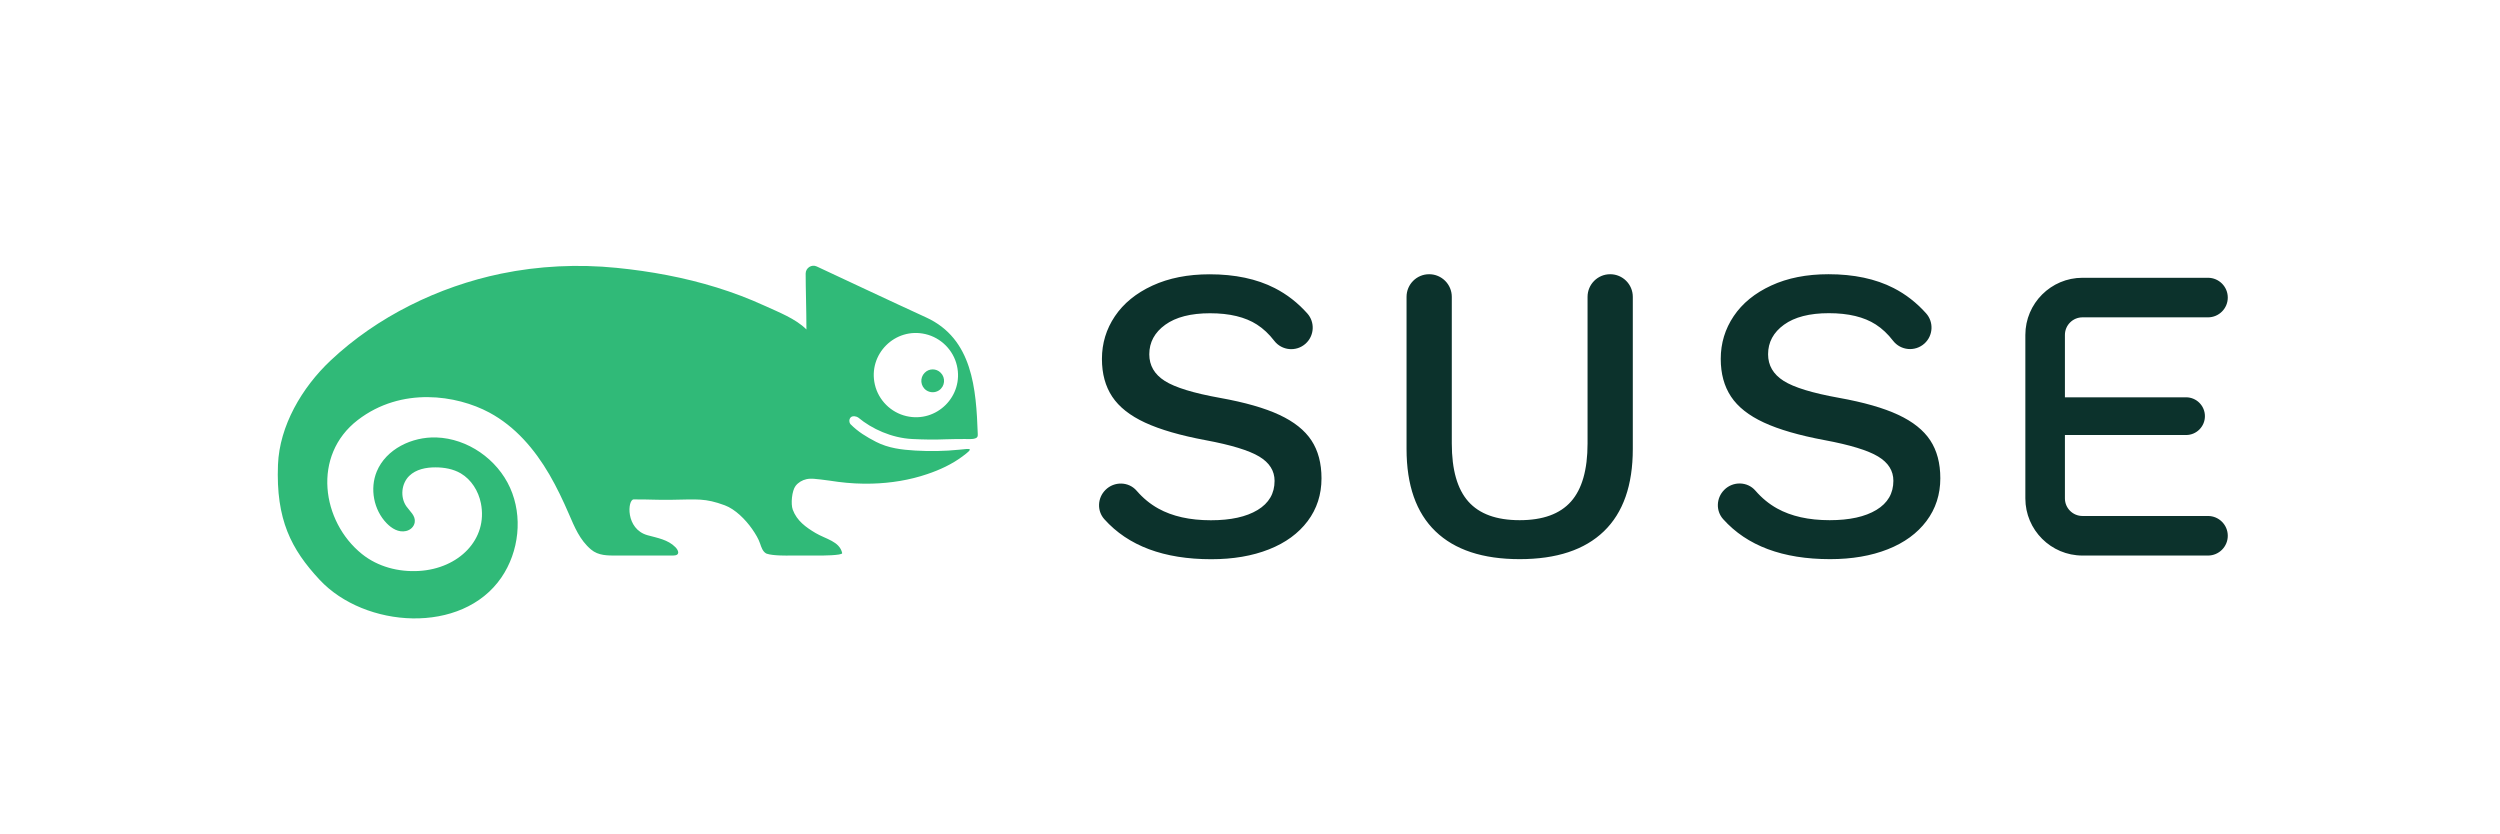
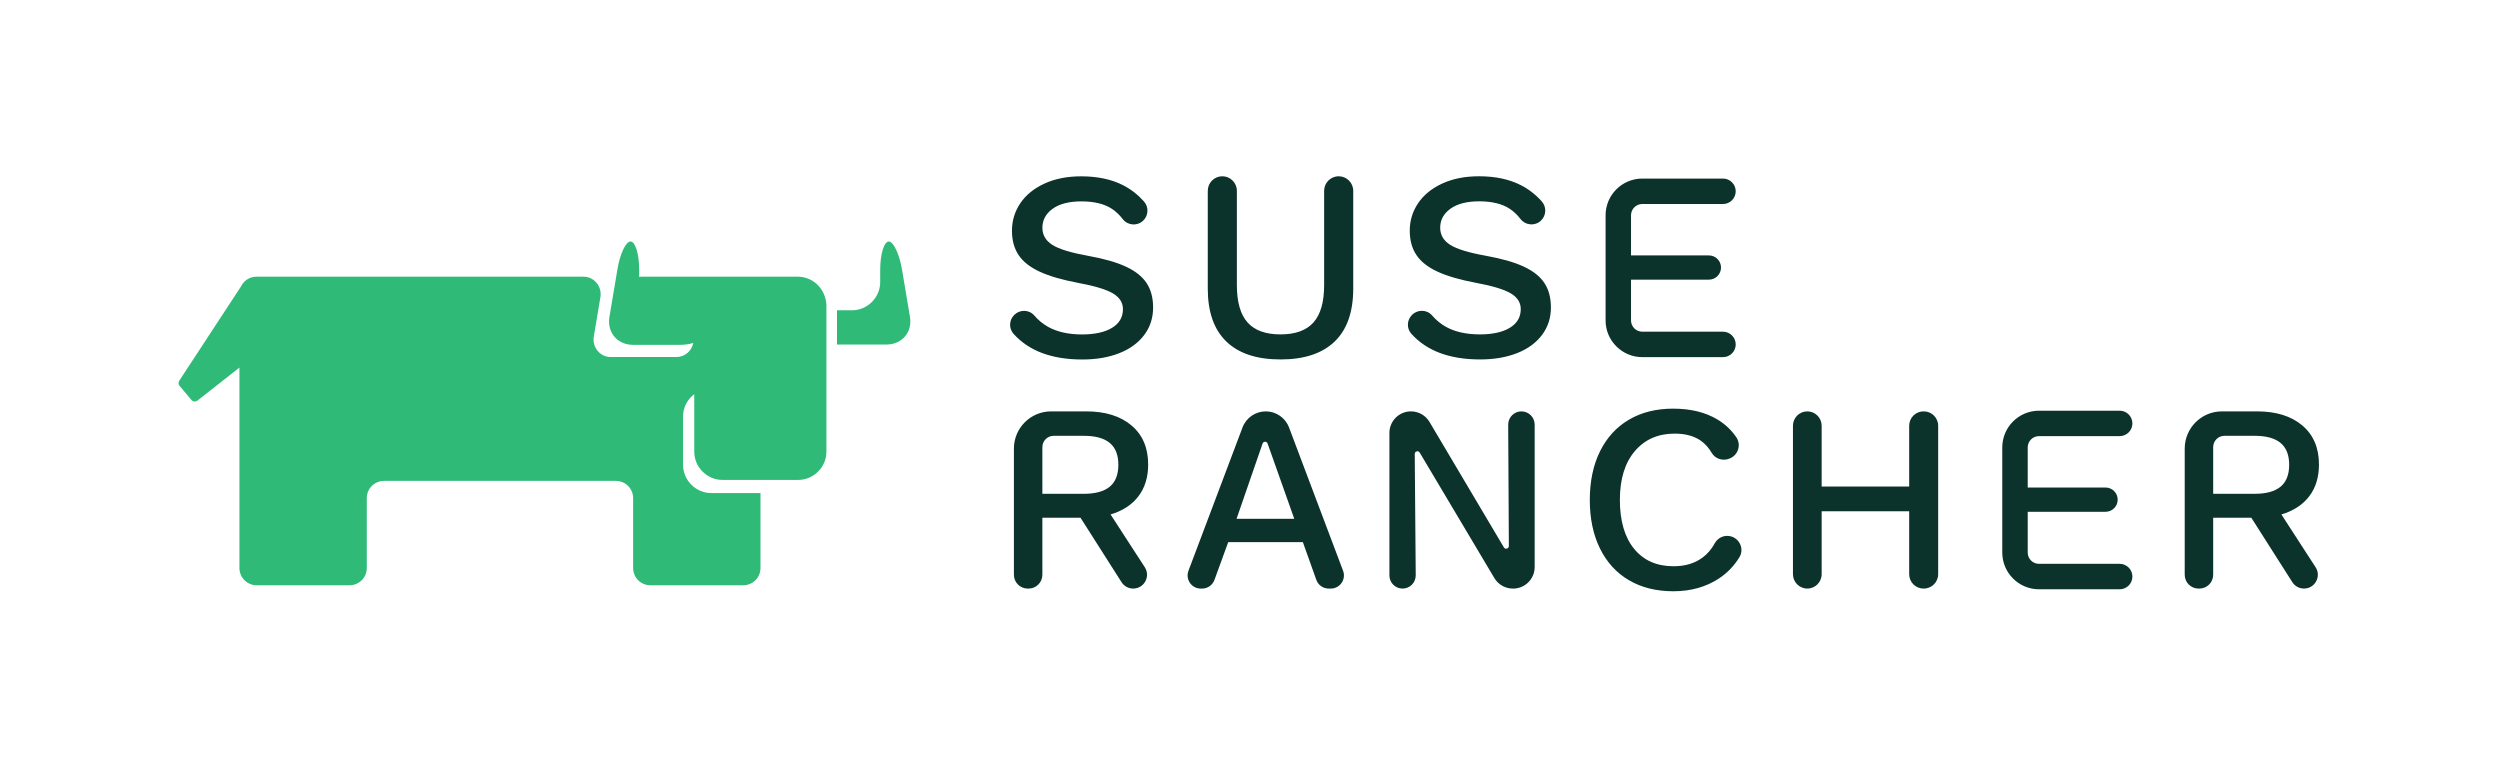
- <svg xmlns="http://www.w3.org/2000/svg" version="1.1" x="0" y="0" width="270" height="90" viewBox="0, 0, 270, 90">
+ <svg xmlns="http://www.w3.org/2000/svg" version="1.1" x="0" y="0" width="420" height="129" viewBox="0, 0, 420, 129">
  <g id="Layer_1">
    <g>
-       <path d="M238.462,55.726 L224.907,55.726 C223.862,55.726 223.011,54.876 223.011,53.83 L223.011,46.982 L236.095,46.982 C237.219,46.982 238.131,46.071 238.131,44.946 C238.131,43.821 237.219,42.909 236.095,42.909 L223.011,42.909 L223.011,36.17 C223.011,35.124 223.862,34.273 224.907,34.273 L238.462,34.273 C239.642,34.273 240.6,33.318 240.6,32.137 C240.6,30.957 239.642,30 238.462,30 L224.907,30 C221.507,30 218.738,32.767 218.738,36.17 L218.738,53.83 C218.738,57.232 221.507,59.999 224.907,59.999 L238.462,59.999 C239.642,59.999 240.6,59.044 240.6,57.864 C240.6,56.683 239.642,55.726 238.462,55.726 M198.602,42.965 C195.736,42.45 193.743,41.842 192.628,41.132 C191.511,40.423 190.953,39.466 190.953,38.259 C190.953,36.963 191.526,35.898 192.672,35.068 C193.819,34.24 195.433,33.824 197.516,33.824 C199.628,33.824 201.317,34.23 202.585,35.046 C203.267,35.485 203.888,36.068 204.448,36.798 C205.274,37.866 206.833,38.008 207.837,37.104 C208.784,36.25 208.867,34.786 208.015,33.836 C206.987,32.688 205.818,31.779 204.508,31.109 C202.561,30.113 200.215,29.616 197.471,29.616 C195.117,29.616 193.058,30.022 191.294,30.837 C189.529,31.651 188.177,32.753 187.243,34.14 C186.307,35.529 185.84,37.067 185.84,38.757 C185.84,40.356 186.208,41.713 186.949,42.829 C187.687,43.947 188.873,44.881 190.502,45.635 C192.13,46.39 194.317,47.023 197.063,47.536 C199.809,48.05 201.732,48.637 202.833,49.301 C203.935,49.965 204.485,50.839 204.485,51.924 C204.485,53.283 203.875,54.332 202.651,55.071 C201.431,55.81 199.748,56.18 197.606,56.18 C195.343,56.18 193.45,55.758 191.926,54.912 C191.056,54.429 190.277,53.789 189.587,52.992 C188.719,51.985 187.161,51.961 186.222,52.901 L186.214,52.911 C185.354,53.769 185.288,55.162 186.099,56.066 C188.681,58.948 192.533,60.388 197.651,60.388 C200.004,60.388 202.079,60.033 203.875,59.324 C205.67,58.616 207.063,57.598 208.059,56.271 C209.056,54.943 209.554,53.404 209.554,51.653 C209.554,50.025 209.192,48.66 208.468,47.559 C207.743,46.458 206.59,45.537 205.005,44.799 C203.422,44.059 201.287,43.448 198.602,42.965 M131.77,42.974 C128.904,42.459 126.913,41.85 125.797,41.141 C124.68,40.432 124.123,39.474 124.123,38.266 C124.123,36.97 124.696,35.906 125.842,35.077 C126.989,34.248 128.603,33.832 130.685,33.832 C132.795,33.832 134.486,34.24 135.753,35.054 C136.437,35.493 137.058,36.077 137.618,36.806 C138.442,37.876 140.002,38.017 141.006,37.113 C141.954,36.258 142.036,34.794 141.184,33.845 C140.156,32.696 138.986,31.787 137.677,31.117 C135.731,30.122 133.384,29.624 130.639,29.624 C128.286,29.624 126.227,30.031 124.463,30.845 C122.697,31.659 121.347,32.762 120.412,34.15 C119.477,35.537 119.009,37.075 119.009,38.765 C119.009,40.364 119.377,41.723 120.118,42.837 C120.857,43.954 122.042,44.891 123.67,45.644 C125.299,46.399 127.487,47.032 130.232,47.545 C132.977,48.058 134.9,48.647 136.002,49.31 C137.103,49.973 137.654,50.848 137.654,51.934 C137.654,53.292 137.043,54.34 135.822,55.079 C134.599,55.819 132.917,56.188 130.776,56.188 C128.512,56.188 126.618,55.766 125.095,54.92 C124.226,54.438 123.446,53.798 122.758,53.001 C121.89,51.993 120.331,51.97 119.39,52.911 L119.383,52.919 C118.523,53.777 118.457,55.17 119.268,56.074 C121.85,58.957 125.701,60.396 130.821,60.396 C133.174,60.396 135.248,60.042 137.043,59.333 C138.838,58.625 140.233,57.605 141.229,56.278 C142.225,54.952 142.722,53.411 142.722,51.662 C142.722,50.033 142.36,48.669 141.636,47.567 C140.911,46.465 139.759,45.546 138.173,44.807 C136.59,44.067 134.456,43.457 131.77,42.974 M176.343,32.059 L176.343,48.487 C176.343,52.408 175.302,55.372 173.221,57.379 C171.139,59.386 168.107,60.388 164.126,60.388 C160.142,60.388 157.11,59.386 155.028,57.379 C152.947,55.372 151.907,52.408 151.907,48.487 L151.907,32.059 C151.907,30.709 152.999,29.616 154.349,29.616 C155.698,29.616 156.794,30.709 156.794,32.059 L156.794,47.898 C156.794,50.735 157.389,52.824 158.581,54.166 C159.773,55.508 161.62,56.18 164.126,56.18 C166.63,56.18 168.476,55.508 169.668,54.166 C170.86,52.824 171.456,50.735 171.456,47.898 L171.456,32.059 C171.456,30.709 172.551,29.616 173.899,29.616 C175.249,29.616 176.343,30.709 176.343,32.059" fill="#0C322C" />
-       <path d="M101.408,42.16 C101.003,42.429 100.461,42.429 100.055,42.16 C99.391,41.719 99.327,40.797 99.863,40.264 C100.339,39.771 101.124,39.771 101.6,40.263 C102.135,40.797 102.07,41.719 101.408,42.16 M103.344,39.473 C104.116,42.757 101.164,45.71 97.88,44.938 C96.208,44.546 94.881,43.219 94.488,41.548 C93.718,38.266 96.669,35.315 99.952,36.084 C101.623,36.475 102.951,37.801 103.344,39.473 M81.232,57.135 C81.607,57.674 81.919,58.195 82.094,58.716 C82.218,59.086 82.377,59.574 82.742,59.77 C82.762,59.781 82.78,59.791 82.802,59.797 C83.472,60.041 85.195,60 85.195,60 L88.364,60 C88.635,60.004 91.016,59.997 90.956,59.731 C90.669,58.458 89.197,58.23 88.076,57.564 C87.043,56.948 86.063,56.25 85.619,55.049 C85.387,54.429 85.524,52.999 85.923,52.478 C86.214,52.101 86.643,51.851 87.104,51.75 C87.615,51.641 88.145,51.735 88.656,51.787 C89.286,51.851 89.908,51.965 90.536,52.043 C91.748,52.201 92.972,52.264 94.194,52.231 C96.211,52.175 98.233,51.854 100.145,51.202 C101.48,50.754 102.795,50.148 103.93,49.305 C105.22,48.346 104.881,48.436 103.573,48.57 C102.007,48.73 100.427,48.754 98.856,48.661 C97.39,48.576 95.944,48.403 94.618,47.722 C93.574,47.183 92.677,46.643 91.849,45.808 C91.725,45.682 91.648,45.314 91.875,45.079 C92.095,44.851 92.561,44.983 92.704,45.105 C94.148,46.312 96.302,47.306 98.532,47.414 C99.738,47.474 100.911,47.496 102.118,47.444 C102.721,47.416 103.631,47.42 104.236,47.414 C104.548,47.41 105.399,47.5 105.558,47.169 C105.606,47.073 105.602,46.962 105.598,46.854 C105.421,42.028 105.064,36.585 100.014,34.278 C96.246,32.555 90.597,29.886 88.211,28.779 C87.658,28.516 87.011,28.932 87.011,29.548 C87.011,31.16 87.093,33.476 87.094,35.584 C85.951,34.42 84.026,33.685 82.559,33.011 C80.893,32.247 79.173,31.599 77.423,31.054 C73.9,29.963 70.254,29.291 66.587,28.927 C62.428,28.512 58.199,28.711 54.104,29.557 C47.36,30.955 40.731,34.198 35.699,38.941 C32.61,41.851 30.186,45.988 30.022,50.187 C29.788,56.13 31.453,59.321 34.513,62.61 C39.393,67.852 49.896,68.586 54.15,62.37 C56.064,59.572 56.479,55.777 55.09,52.684 C53.701,49.593 50.508,47.359 47.123,47.245 C44.496,47.158 41.697,48.494 40.69,50.923 C39.922,52.778 40.359,55.07 41.758,56.51 C42.303,57.072 43.041,57.532 43.847,57.352 C44.322,57.246 44.719,56.889 44.791,56.407 C44.897,55.696 44.275,55.235 43.892,54.689 C43.201,53.704 43.341,52.225 44.206,51.388 C44.936,50.681 46.017,50.472 47.033,50.475 C47.979,50.477 48.946,50.646 49.762,51.123 C50.909,51.798 51.671,53.034 51.935,54.34 C52.722,58.243 49.549,61.414 45.247,61.663 C43.046,61.793 40.806,61.215 39.088,59.832 C34.737,56.332 33.671,49.178 38.644,45.359 C43.365,41.734 49.325,42.668 52.839,44.552 C55.651,46.059 57.747,48.525 59.335,51.251 C60.132,52.622 60.811,54.055 61.441,55.51 C62.047,56.909 62.614,58.319 63.827,59.344 C64.63,60.024 65.621,60 66.673,60 L72.678,60 C73.494,60 73.295,59.456 72.943,59.096 C72.147,58.282 71.003,58.098 69.944,57.807 C67.523,57.141 67.77,53.936 68.44,53.936 C70.604,53.936 70.672,54.001 72.568,53.977 C75.304,53.939 76.132,53.78 78.272,54.571 C79.416,54.995 80.515,56.113 81.232,57.135" fill="#30BA78" />
+       <path d="M323.198,69.111 L323.155,69.111 C321.824,69.111 320.743,70.19 320.743,71.523 L320.743,81.741 L306.038,81.741 L306.038,71.523 C306.038,70.192 304.961,69.111 303.628,69.111 C302.296,69.111 301.216,70.19 301.216,71.523 L301.216,96.467 C301.216,97.797 302.294,98.879 303.628,98.879 C304.959,98.879 306.038,97.799 306.038,96.467 L306.038,85.89 L320.743,85.89 L320.743,96.467 C320.743,97.797 321.819,98.879 323.155,98.879 L323.198,98.879 C324.53,98.879 325.612,97.799 325.612,96.467 L325.612,71.523 C325.612,70.192 324.53,69.111 323.198,69.111 M292.232,93.595 C293.011,92.307 292.349,90.624 290.92,90.146 C289.819,89.778 288.623,90.264 288.07,91.284 C287.534,92.269 286.849,93.07 286.008,93.687 C284.703,94.651 283.083,95.13 281.159,95.13 C278.331,95.13 276.123,94.152 274.529,92.199 C272.937,90.245 272.14,87.507 272.14,83.989 C272.14,80.498 272.974,77.771 274.643,75.801 C276.314,73.834 278.547,72.848 281.342,72.848 C283.178,72.848 284.665,73.26 285.809,74.089 C286.492,74.583 287.079,75.251 287.571,76.088 C288.182,77.129 289.507,77.507 290.611,77.015 L290.697,76.979 C292.046,76.374 292.534,74.692 291.705,73.468 C290.88,72.256 289.839,71.266 288.581,70.503 C286.551,69.27 284.048,68.653 281.072,68.653 C278.242,68.653 275.773,69.27 273.671,70.503 C271.566,71.739 269.943,73.511 268.799,75.827 C267.658,78.143 267.086,80.864 267.086,83.992 C267.086,87.12 267.658,89.841 268.799,92.155 C269.943,94.473 271.566,96.248 273.671,97.48 C275.778,98.716 278.257,99.331 281.115,99.331 C284.062,99.331 286.626,98.611 288.807,97.168 C290.214,96.234 291.354,95.046 292.232,93.595 M254.206,98.881 C256.204,98.881 257.825,97.262 257.825,95.259 L257.825,71.335 C257.825,70.107 256.83,69.111 255.6,69.111 C254.365,69.111 253.368,70.116 253.377,71.351 L253.488,91.733 C253.488,92.188 252.888,92.356 252.655,91.964 L240.157,70.886 C239.507,69.785 238.321,69.111 237.045,69.111 C235.041,69.111 233.42,70.734 233.42,72.734 L233.42,96.671 C233.42,97.894 234.411,98.881 235.632,98.881 C236.852,98.881 237.842,97.894 237.842,96.671 L237.677,76.265 C237.671,75.807 238.274,75.642 238.508,76.032 L251.047,97.106 C251.698,98.207 252.883,98.881 254.16,98.881 L254.206,98.881 M217.435,87.154 L212.955,74.509 C212.814,74.109 212.25,74.112 212.113,74.511 L207.742,87.154 z M218.881,91.079 L206.341,91.079 L204.027,97.427 C203.71,98.301 202.877,98.881 201.95,98.881 L201.73,98.881 C200.185,98.881 199.115,97.337 199.661,95.891 L208.743,71.811 C209.355,70.187 210.912,69.111 212.65,69.111 C214.387,69.111 215.942,70.187 216.555,71.811 L225.637,95.891 C226.183,97.337 225.114,98.881 223.568,98.881 L223.223,98.881 C222.291,98.881 221.458,98.295 221.142,97.416 z M371.815,82.96 L378.76,82.96 C380.716,82.96 382.173,82.56 383.136,81.763 C384.099,80.966 384.58,79.741 384.58,78.087 C384.58,76.434 384.099,75.207 383.136,74.412 C382.173,73.613 380.716,73.217 378.76,73.217 L373.712,73.217 C372.664,73.217 371.815,74.067 371.815,75.114 z M378.218,86.974 L371.815,86.974 L371.815,96.56 C371.815,97.843 370.775,98.881 369.492,98.881 L369.353,98.881 C368.071,98.881 367.032,97.843 367.032,96.56 L367.032,75.363 C367.032,71.911 369.832,69.111 373.285,69.111 L379.167,69.111 C382.386,69.111 384.926,69.9 386.79,71.478 C388.655,73.056 389.586,75.243 389.586,78.039 C389.586,80.176 389.036,81.957 387.943,83.385 C386.845,84.815 385.289,85.828 383.274,86.429 L389.019,95.293 C390.024,96.837 388.914,98.879 387.073,98.879 C386.278,98.879 385.537,98.474 385.111,97.803 z M175.119,82.96 L182.065,82.96 C184.018,82.96 185.477,82.56 186.44,81.763 C187.403,80.966 187.883,79.741 187.883,78.087 C187.883,76.434 187.403,75.207 186.44,74.412 C185.477,73.613 184.018,73.217 182.065,73.217 L177.016,73.217 C175.969,73.217 175.119,74.067 175.119,75.114 z M181.523,86.974 L175.119,86.974 L175.119,96.56 C175.119,97.843 174.079,98.881 172.796,98.881 L172.659,98.881 C171.375,98.881 170.336,97.843 170.336,96.56 L170.336,75.363 C170.336,71.911 173.135,69.111 176.59,69.111 L182.471,69.111 C185.689,69.111 188.23,69.9 190.095,71.478 C191.959,73.056 192.891,75.243 192.891,78.039 C192.891,80.176 192.34,81.957 191.247,83.385 C190.149,84.815 188.592,85.828 186.576,86.429 L192.324,95.293 C193.326,96.837 192.218,98.879 190.377,98.879 C189.582,98.879 188.842,98.474 188.416,97.803 z M356.106,94.724 L342.55,94.724 C341.505,94.724 340.656,93.872 340.656,92.827 L340.656,85.979 L353.736,85.979 C354.861,85.979 355.772,85.067 355.772,83.945 C355.772,82.818 354.861,81.905 353.736,81.905 L340.656,81.905 L340.656,75.167 C340.656,74.119 341.505,73.269 342.55,73.269 L356.106,73.269 C357.285,73.269 358.243,72.314 358.243,71.135 C358.243,69.956 357.285,68.999 356.106,68.999 L342.55,68.999 C339.15,68.999 336.381,71.765 336.381,75.169 L336.381,92.83 C336.381,96.231 339.15,99 342.55,99 L356.106,99 C357.285,99 358.243,98.044 358.243,96.863 C358.243,95.679 357.285,94.724 356.106,94.724 M289.462,55.725 L275.906,55.725 C274.862,55.725 274.01,54.876 274.01,53.83 L274.01,46.982 L287.093,46.982 C288.217,46.982 289.13,46.07 289.13,44.945 C289.13,43.82 288.217,42.909 287.093,42.909 L274.01,42.909 L274.01,36.17 C274.01,35.123 274.862,34.273 275.906,34.273 L289.462,34.273 C290.642,34.273 291.6,33.316 291.6,32.136 C291.6,30.956 290.642,30 289.462,30 L275.906,30 C272.506,30 269.738,32.766 269.738,36.17 L269.738,53.83 C269.738,57.23 272.506,59.999 275.906,59.999 L289.462,59.999 C290.642,59.999 291.6,59.042 291.6,57.862 C291.6,56.682 290.642,55.725 289.462,55.725 M249.601,42.964 C246.736,42.45 244.743,41.84 243.627,41.132 C242.511,40.423 241.952,39.465 241.952,38.258 C241.952,36.961 242.525,35.898 243.672,35.068 C244.819,34.238 246.432,33.823 248.516,33.823 C250.626,33.823 252.317,34.23 253.585,35.046 C254.266,35.484 254.888,36.067 255.448,36.796 C256.274,37.866 257.832,38.007 258.837,37.103 C259.783,36.249 259.866,34.785 259.015,33.835 C257.987,32.687 256.817,31.778 255.506,31.108 C253.561,30.112 251.215,29.614 248.471,29.614 C246.116,29.614 244.057,30.022 242.294,30.836 C240.529,31.651 239.176,32.752 238.243,34.14 C237.306,35.527 236.839,37.066 236.839,38.756 C236.839,40.355 237.207,41.713 237.949,42.829 C238.686,43.945 239.872,44.881 241.5,45.634 C243.129,46.389 245.316,47.023 248.063,47.535 C250.809,48.049 252.73,48.636 253.832,49.299 C254.934,49.964 255.486,50.838 255.486,51.924 C255.486,53.283 254.874,54.331 253.65,55.069 C252.431,55.81 250.748,56.178 248.607,56.178 C246.343,56.178 244.45,55.757 242.926,54.912 C242.056,54.429 241.277,53.788 240.586,52.992 C239.718,51.983 238.161,51.961 237.222,52.901 L237.213,52.909 C236.353,53.769 236.287,55.16 237.099,56.065 C239.681,58.947 243.532,60.387 248.651,60.387 C251.004,60.387 253.078,60.033 254.874,59.324 C256.669,58.616 258.063,57.597 259.059,56.269 C260.056,54.941 260.553,53.402 260.553,51.653 C260.553,50.024 260.191,48.66 259.467,47.558 C258.742,46.457 257.59,45.537 256.005,44.797 C254.422,44.058 252.286,43.447 249.601,42.964 M182.77,42.974 C179.905,42.458 177.912,41.85 176.796,41.141 C175.68,40.43 175.122,39.474 175.122,38.266 C175.122,36.97 175.696,35.906 176.841,35.075 C177.988,34.247 179.603,33.832 181.685,33.832 C183.795,33.832 185.485,34.238 186.753,35.053 C187.436,35.492 188.057,36.075 188.617,36.806 C189.442,37.875 191.001,38.015 192.007,37.112 C192.953,36.257 193.035,34.794 192.184,33.843 C191.156,32.696 189.985,31.786 188.676,31.116 C186.73,30.12 184.383,29.623 181.639,29.623 C179.286,29.623 177.227,30.03 175.463,30.845 C173.697,31.659 172.346,32.761 171.411,34.148 C170.476,35.536 170.009,37.075 170.009,38.765 C170.009,40.363 170.377,41.722 171.117,42.837 C171.857,43.954 173.042,44.889 174.67,45.643 C176.299,46.397 178.486,47.031 181.232,47.544 C183.977,48.057 185.9,48.645 187.002,49.309 C188.102,49.972 188.654,50.847 188.654,51.933 C188.654,53.291 188.042,54.34 186.821,55.078 C185.599,55.818 183.917,56.187 181.776,56.187 C179.512,56.187 177.619,55.766 176.095,54.92 C175.225,54.438 174.446,53.796 173.757,52.999 C172.889,51.992 171.33,51.969 170.39,52.909 L170.382,52.918 C169.522,53.777 169.457,55.169 170.268,56.074 C172.85,58.956 176.701,60.396 181.821,60.396 C184.173,60.396 186.247,60.041 188.042,59.332 C189.838,58.624 191.232,57.605 192.229,56.278 C193.225,54.951 193.722,53.411 193.722,51.662 C193.722,50.033 193.36,48.669 192.635,47.567 C191.911,46.465 190.759,45.545 189.173,44.806 C187.59,44.066 185.455,43.455 182.77,42.974 M227.343,32.058 L227.343,48.487 C227.343,52.408 226.301,55.372 224.222,57.378 C222.138,59.385 219.107,60.387 215.125,60.387 C211.141,60.387 208.109,59.385 206.028,57.378 C203.947,55.372 202.906,52.408 202.906,48.487 L202.906,32.058 C202.906,30.709 204,29.614 205.349,29.614 C206.697,29.614 207.794,30.709 207.794,32.058 L207.794,47.897 C207.794,50.734 208.388,52.822 209.581,54.166 C210.773,55.507 212.62,56.178 215.125,56.178 C217.63,56.178 219.476,55.507 220.668,54.166 C221.859,52.822 222.455,50.734 222.455,47.897 L222.455,32.058 C222.455,30.709 223.55,29.614 224.9,29.614 C226.248,29.614 227.343,30.709 227.343,32.058" fill="#0C322C" />
+       <path d="M133.999,46.482 L107.813,46.482 C107.652,46.482 107.489,46.482 107.382,46.537 L107.382,45.301 C107.382,42.718 106.737,40.569 105.932,40.569 C105.127,40.569 104.158,42.668 103.728,45.245 L102.383,53.257 C101.953,55.84 103.728,57.938 106.363,57.938 L114.214,57.938 C115.02,57.938 115.774,57.829 116.471,57.614 C116.202,58.959 115.074,59.981 113.624,59.981 L102.601,59.981 C100.825,59.981 99.48,58.366 99.75,56.596 L100.877,49.873 C101.146,48.099 99.802,46.485 98.03,46.485 L43.071,46.485 C41.889,46.485 40.921,47.186 40.437,48.204 L30.113,63.963 C29.952,64.232 29.952,64.554 30.168,64.821 L32.157,67.187 C32.427,67.511 32.856,67.511 33.177,67.294 L40.224,61.757 L40.224,95.417 C40.224,97.032 41.513,98.323 43.125,98.323 L58.719,98.323 C60.333,98.323 61.622,97.032 61.622,95.417 L61.622,83.693 C61.622,82.078 62.913,80.791 64.527,80.791 L103.46,80.791 C105.073,80.791 106.365,82.078 106.365,83.693 L106.365,95.417 C106.365,97.032 107.653,98.323 109.265,98.323 L124.86,98.323 C126.474,98.323 127.763,97.032 127.763,95.417 L127.763,82.833 L119.482,82.833 C116.901,82.833 114.752,80.681 114.752,78.102 L114.752,69.979 C114.752,68.424 115.505,67.078 116.634,66.216 L116.634,75.893 C116.634,78.475 118.785,80.626 121.364,80.626 L134.109,80.626 C136.691,80.626 138.839,78.475 138.839,75.893 L138.839,51.268 C138.732,48.58 136.637,46.482 133.999,46.482 M152.876,53.257 C153.304,55.786 151.534,57.88 148.949,57.88 L141.046,57.88 L140.616,57.88 L140.616,52.128 L141.046,52.128 L143.143,52.128 C145.725,52.128 147.874,49.978 147.874,47.395 L147.874,45.301 C147.874,42.72 148.518,40.568 149.325,40.568 C150.075,40.568 151.101,42.668 151.531,45.245 L152.876,53.257" fill="#30BA78" />
    </g>
  </g>
</svg>
